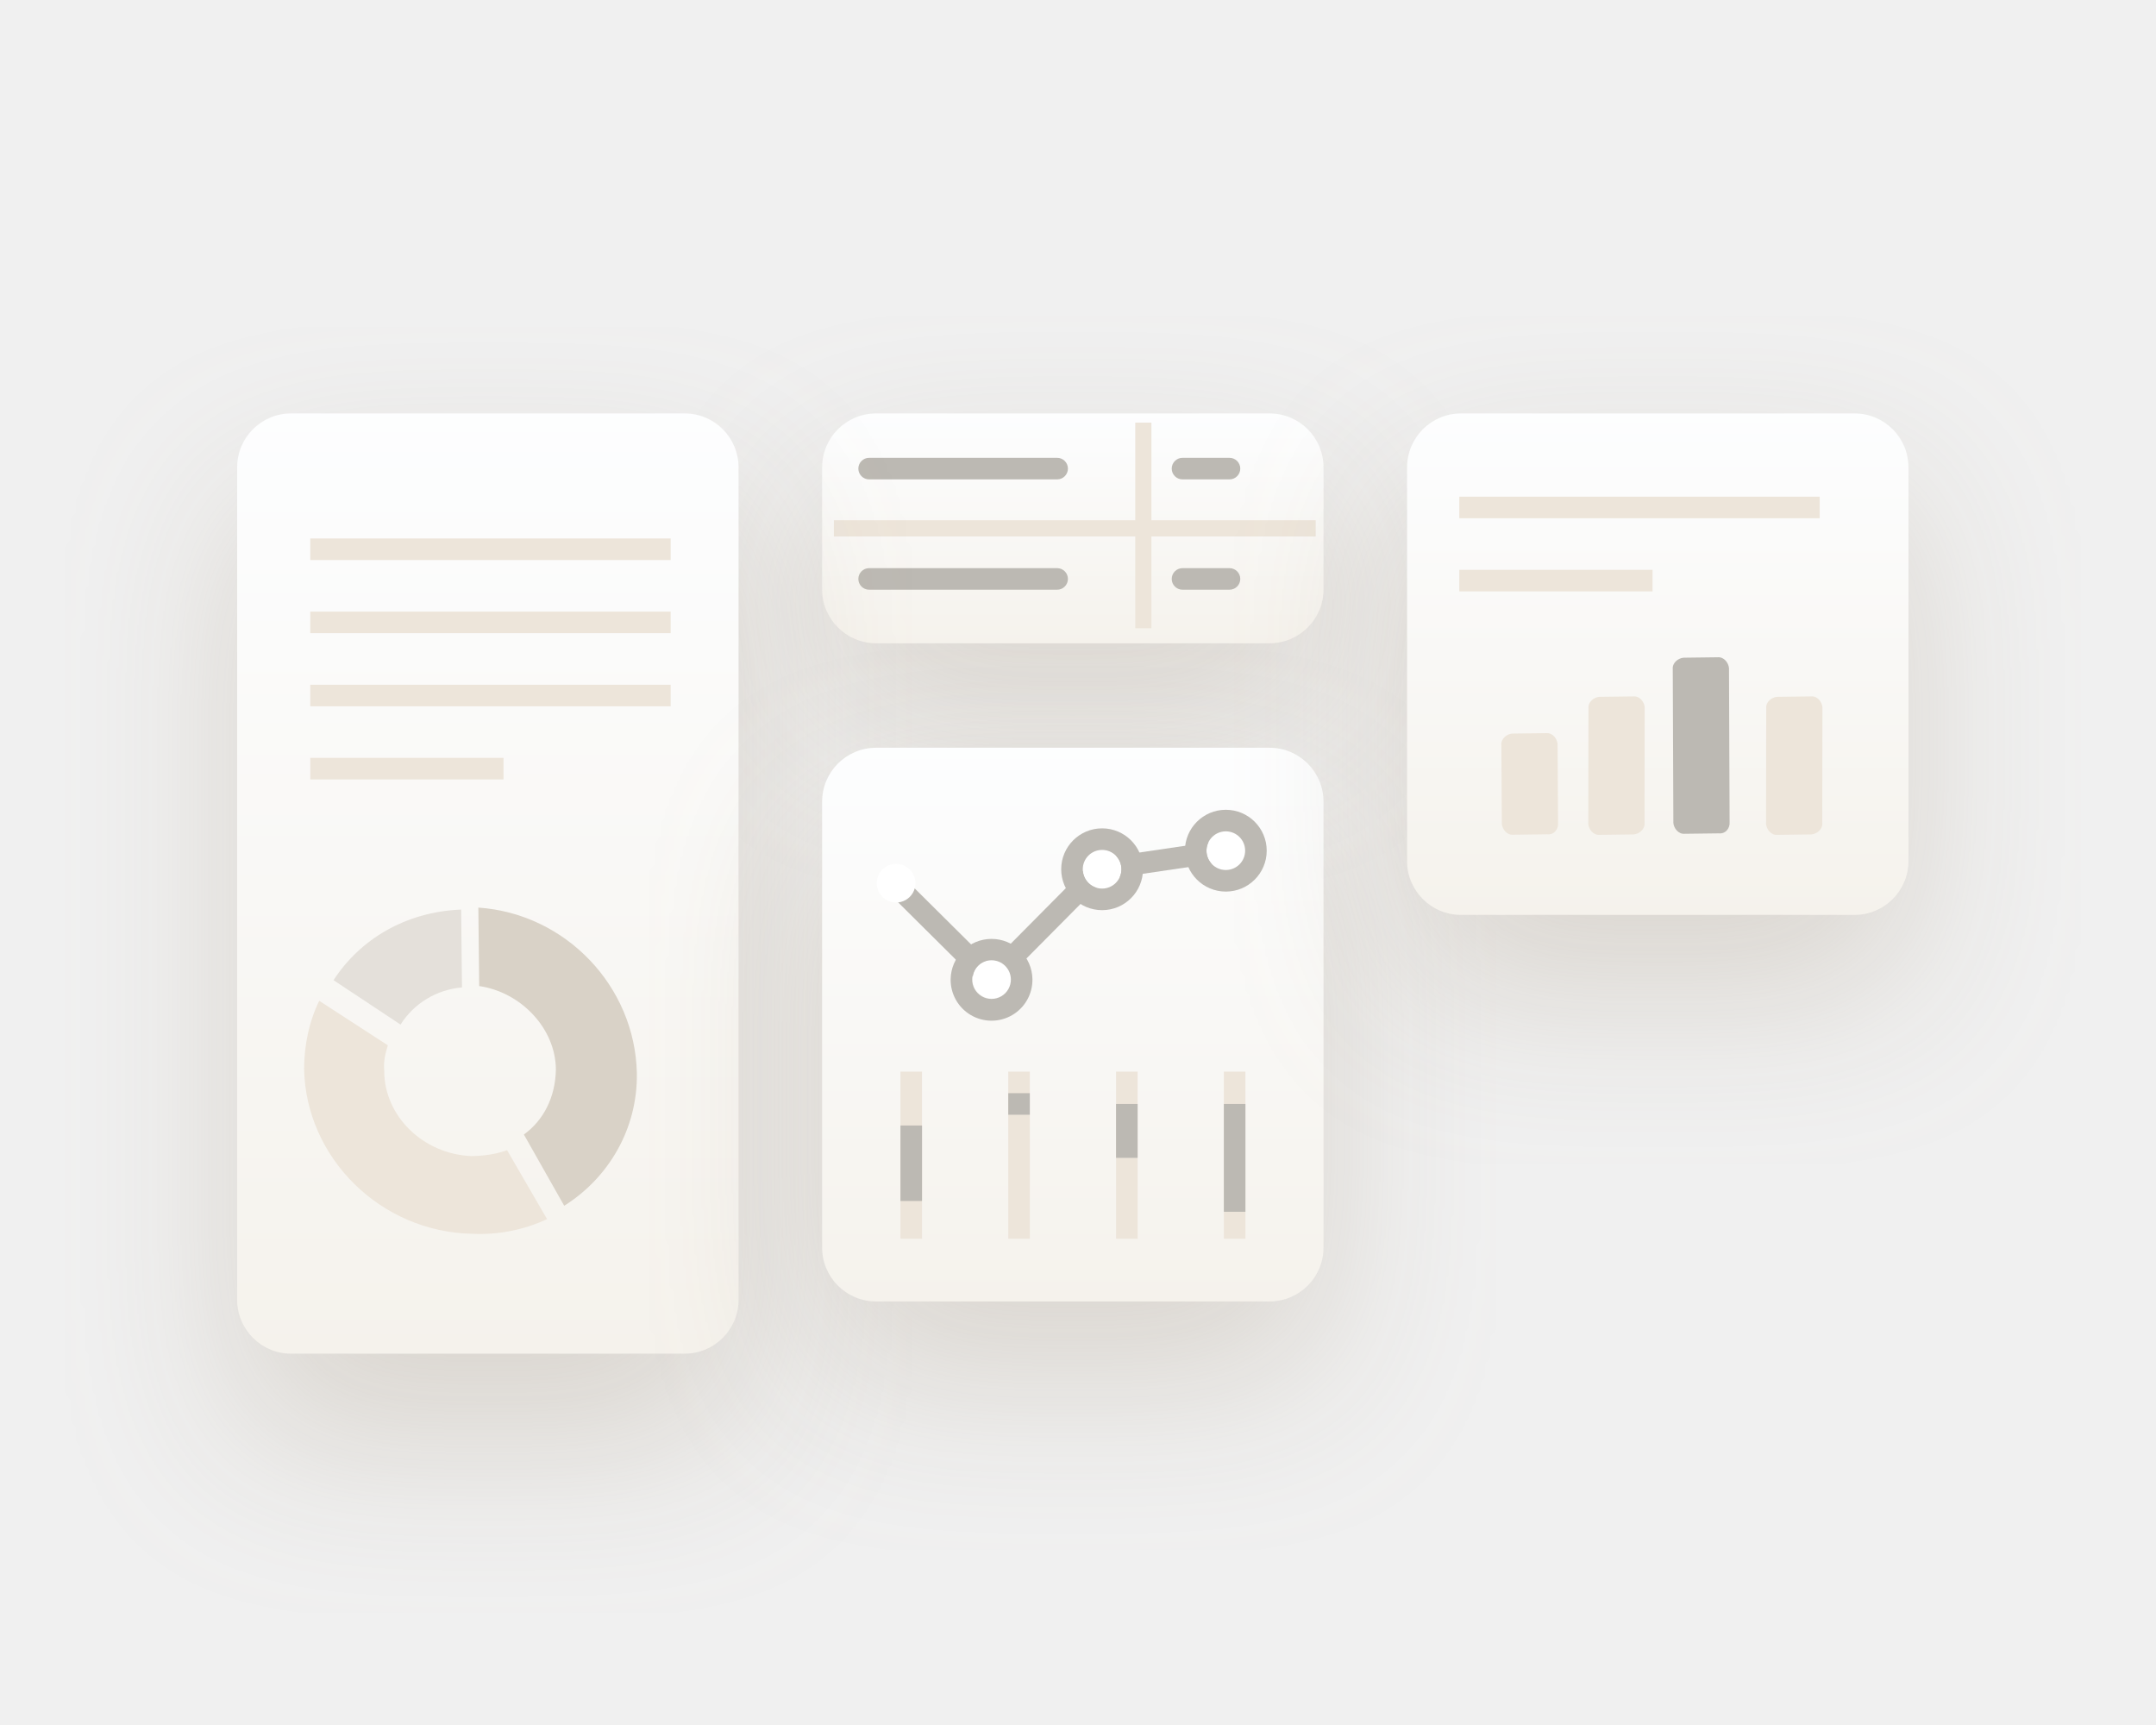
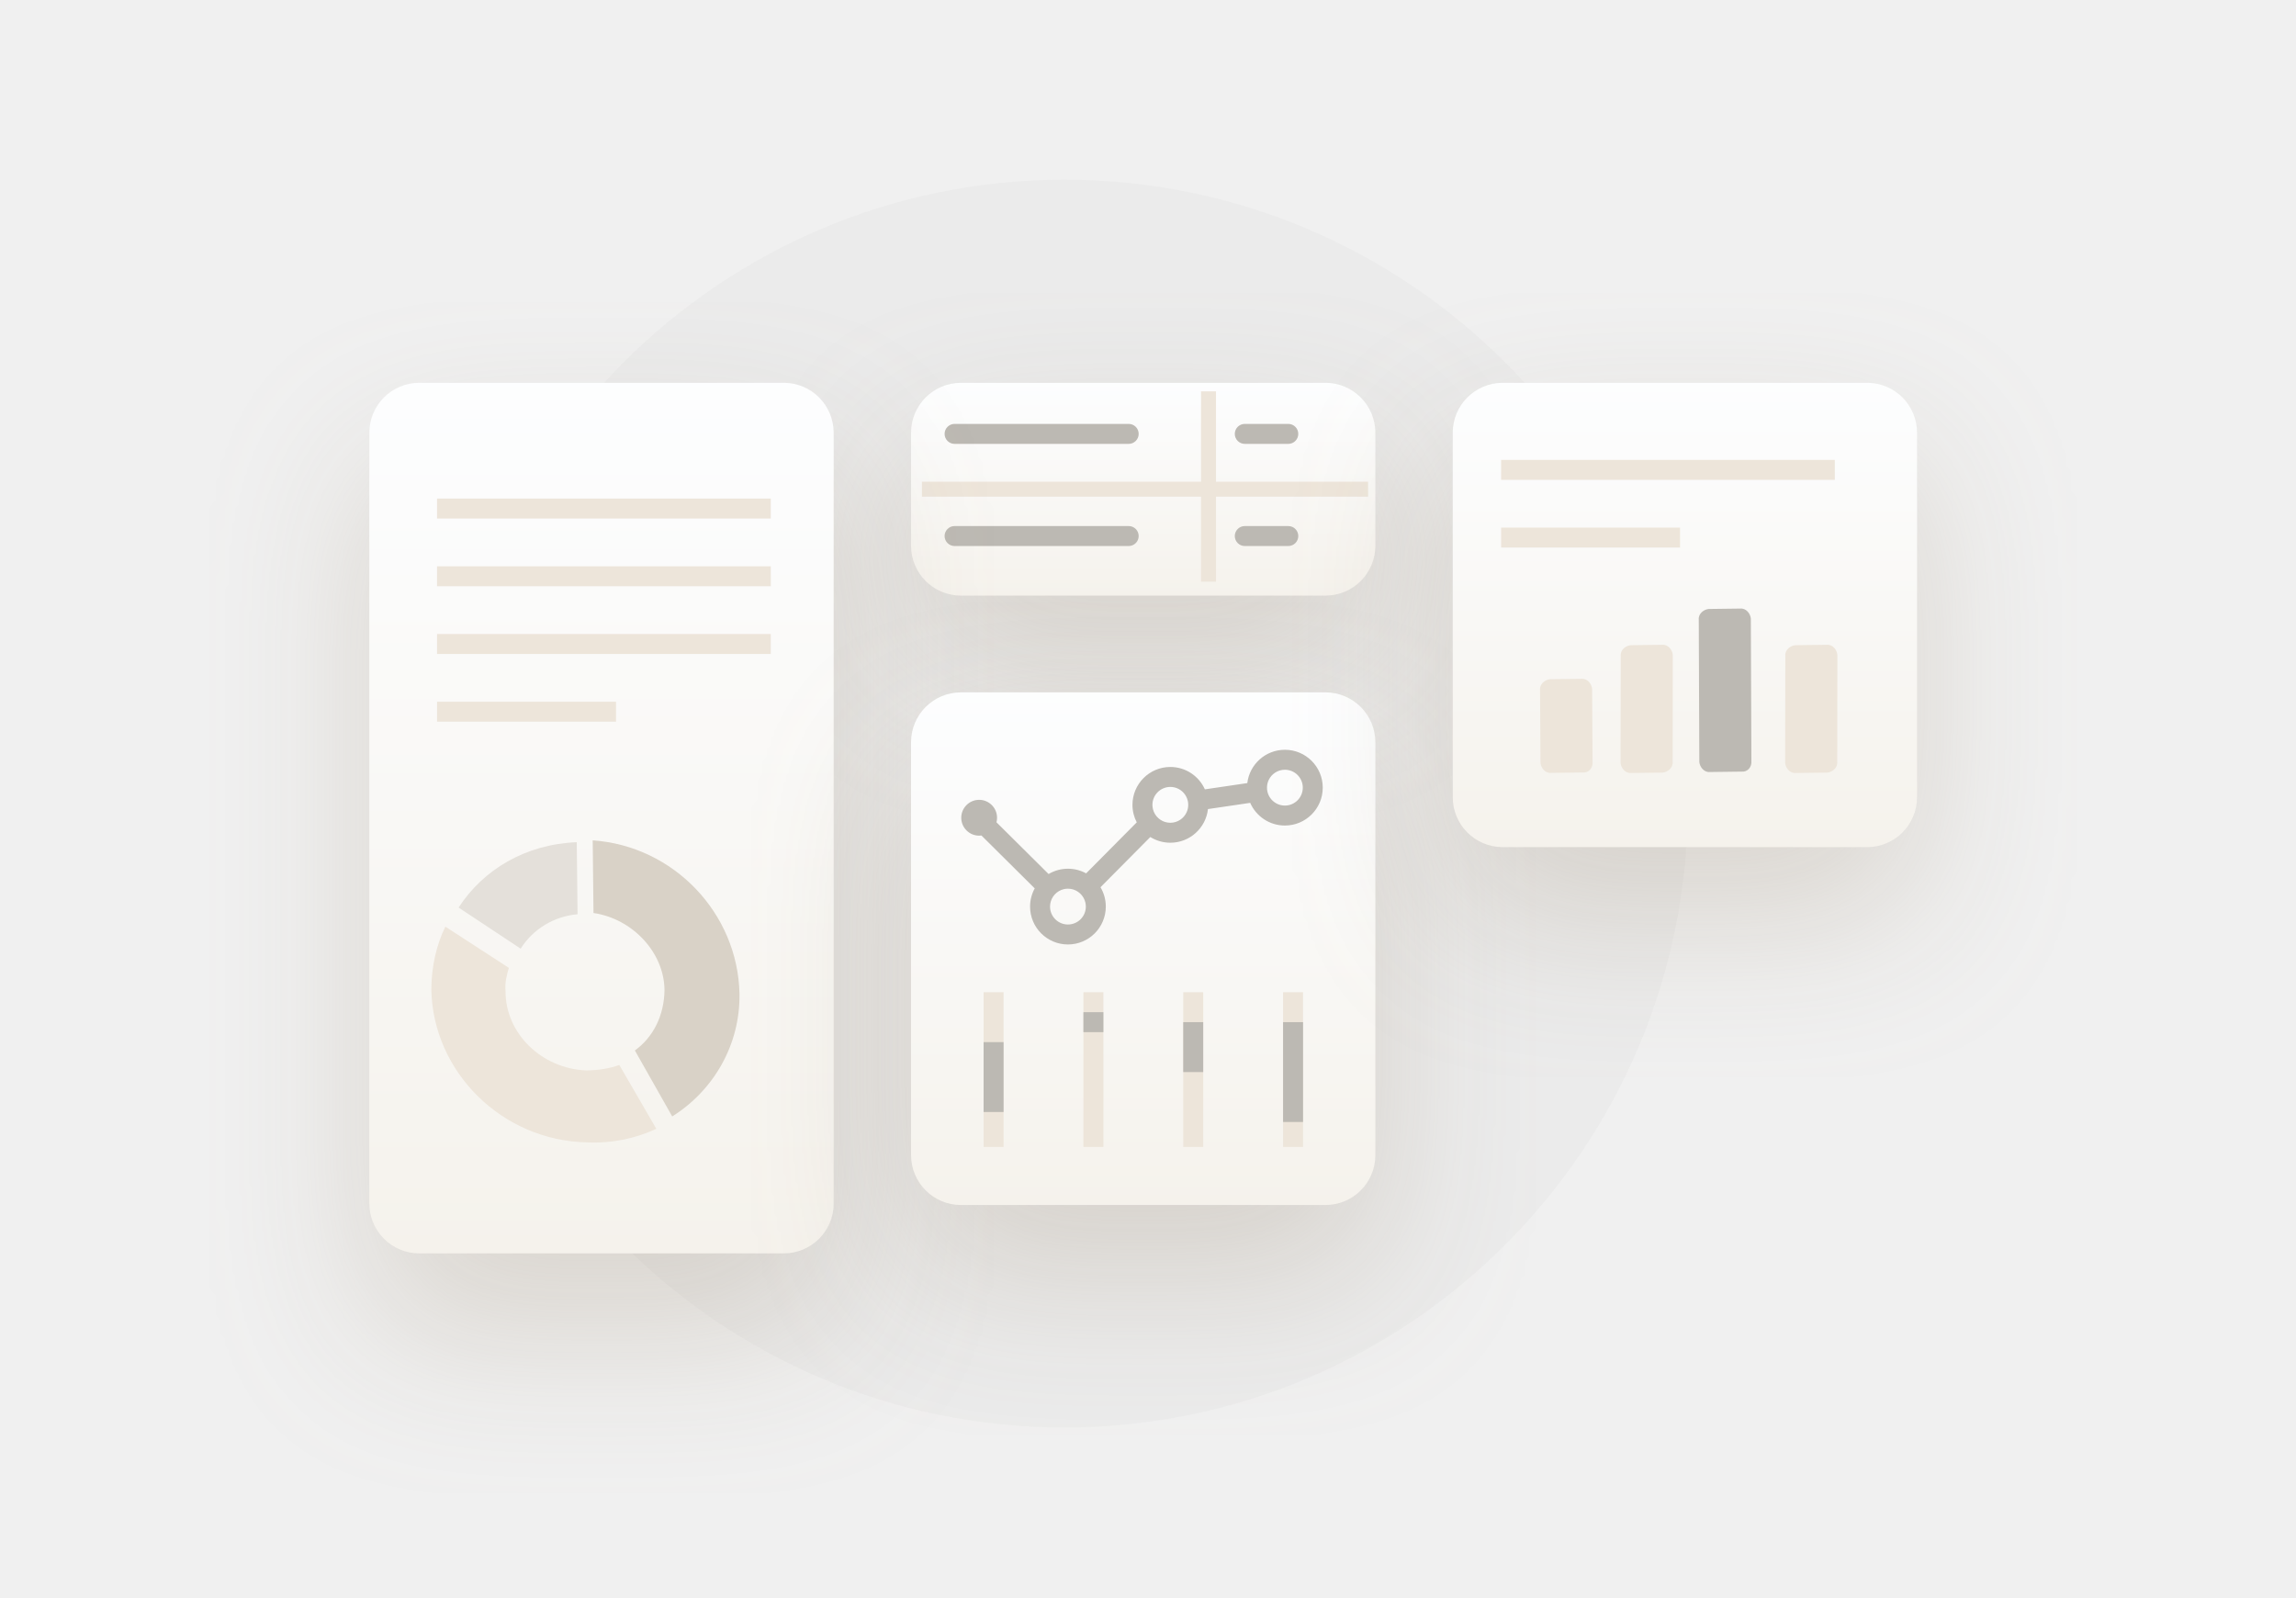
- <svg xmlns="http://www.w3.org/2000/svg" width="200" height="160" fill="none" viewBox="0 0 200 160">
-   <path fill="#F0F0F0" d="M91.621 143c34.493 0 62.455-27.982 62.455-62.5S126.114 18 91.621 18c-34.493 0-62.455 27.982-62.455 62.5S57.128 143 91.621 143Z" />
-   <g filter="url(#a)">
-     <path fill="url(#b)" d="M76.264 43.349a5 5 0 0 1 5-5h36.511a5 5 0 0 1 5 5v11.318a5 5 0 0 1-5 5H81.264a5 5 0 0 1-5-5V43.349Z" />
+ <svg xmlns="http://www.w3.org/2000/svg" width="230" height="160" viewBox="0 0 230 160" fill="none">
+   <path d="M106.621 143C141.114 143 169.076 115.018 169.076 80.5C169.076 45.982 141.114 18 106.621 18C72.128 18 44.166 45.982 44.166 80.5C44.166 115.018 72.128 143 106.621 143Z" fill="#EBEBEB" />
+   <g filter="url(#filter0_d_871_4890)">
+     <path d="M91.264 43.349C91.264 40.587 93.502 38.349 96.264 38.349H132.775C135.537 38.349 137.775 40.587 137.775 43.349V54.667C137.775 57.428 135.537 59.667 132.775 59.667H96.264C93.502 59.667 91.264 57.428 91.264 54.667V43.349Z" fill="url(#paint0_linear_871_4890)" />
  </g>
-   <path fill="#EDE5DA" fill-rule="evenodd" d="M122.048 49.758H77.353v-1.5h44.695v1.5Z" clip-rule="evenodd" />
-   <path fill="#EDE5DA" fill-rule="evenodd" d="M105.31 58.271v-19.07h1.5v19.07h-1.5Z" clip-rule="evenodd" />
-   <path fill="#BCB9B3" fill-rule="evenodd" d="M79.624 43.465a1 1 0 0 1 1-1h17.442a1 1 0 1 1 0 2H80.624a1 1 0 0 1-1-1Zm29.07 0a1 1 0 0 1 1-1h4.36a1 1 0 1 1 0 2h-4.36a1 1 0 0 1-1-1Zm-29.07 10.233a1 1 0 0 1 1-1h17.442a1 1 0 1 1 0 2H80.624a1 1 0 0 1-1-1Zm29.07 0a1 1 0 0 1 1-1h4.36a1 1 0 1 1 0 2h-4.36a1 1 0 0 1-1-1Z" clip-rule="evenodd" />
-   <g filter="url(#c)">
-     <path fill="url(#d)" d="M22 43.349a5 5 0 0 1 5-5h36.512a5 5 0 0 1 5 5v77.209a5 5 0 0 1-5 5H27a5 5 0 0 1-5-5v-77.21Z" />
+   <path d="M92.354 48.258V49.758H120.31L120.31 58.271H121.81L121.81 49.758H137.048V48.258H121.81V39.202H120.31V48.258H92.354Z" fill="#EDE5DA" />
+   <path fill-rule="evenodd" clip-rule="evenodd" d="M94.624 43.465C94.624 42.913 95.072 42.465 95.624 42.465H113.066C113.618 42.465 114.066 42.913 114.066 43.465C114.066 44.017 113.618 44.465 113.066 44.465H95.624C95.072 44.465 94.624 44.017 94.624 43.465Z" fill="#BCB9B3" />
+   <path fill-rule="evenodd" clip-rule="evenodd" d="M123.694 43.465C123.694 42.913 124.142 42.465 124.694 42.465H129.054C129.607 42.465 130.054 42.913 130.054 43.465C130.054 44.017 129.607 44.465 129.054 44.465H124.694C124.142 44.465 123.694 44.017 123.694 43.465Z" fill="#BCB9B3" />
+   <path fill-rule="evenodd" clip-rule="evenodd" d="M94.624 53.698C94.624 53.145 95.072 52.698 95.624 52.698H113.066C113.618 52.698 114.066 53.145 114.066 53.698C114.066 54.25 113.618 54.698 113.066 54.698H95.624C95.072 54.698 94.624 54.25 94.624 53.698Z" fill="#BCB9B3" />
+   <path fill-rule="evenodd" clip-rule="evenodd" d="M123.694 53.698C123.694 53.145 124.142 52.698 124.694 52.698H129.054C129.607 52.698 130.054 53.145 130.054 53.698C130.054 54.25 129.607 54.698 129.054 54.698H124.694C124.142 54.698 123.694 54.25 123.694 53.698Z" fill="#BCB9B3" />
+   <g filter="url(#filter1_d_871_4890)">
+     <path d="M37 43.349C37 40.587 39.239 38.349 42 38.349H78.512C81.273 38.349 83.512 40.587 83.512 43.349V120.558C83.512 123.32 81.273 125.558 78.512 125.558H42C39.239 125.558 37 123.32 37 120.558V43.349Z" fill="url(#paint1_linear_871_4890)" />
  </g>
-   <g filter="url(#e)">
-     <path fill="url(#f)" d="M76.264 74.357a5 5 0 0 1 5-5h36.511a5 5 0 0 1 5 5v41.356a5 5 0 0 1-5 5H81.264a5 5 0 0 1-5-5V74.357Z" />
+   <g filter="url(#filter2_d_871_4890)">
+     <path d="M91.264 74.357C91.264 71.595 93.502 69.357 96.264 69.357H132.775C135.537 69.357 137.775 71.595 137.775 74.357V115.713C137.775 118.475 135.537 120.713 132.775 120.713H96.264C93.502 120.713 91.264 118.475 91.264 115.713V74.357Z" fill="url(#paint2_linear_871_4890)" />
  </g>
-   <g filter="url(#g)">
-     <path fill="url(#h)" d="M130.527 43.349a5 5 0 0 1 5-5h36.512a5 5 0 0 1 5 5V79.86a5 5 0 0 1-5 5h-36.512a5 5 0 0 1-5-5V43.349Z" />
+   <g filter="url(#filter3_d_871_4890)">
+     <path d="M145.527 43.349C145.527 40.587 147.766 38.349 150.527 38.349H187.039C189.8 38.349 192.039 40.587 192.039 43.349V79.861C192.039 82.622 189.8 84.861 187.039 84.861H150.527C147.766 84.861 145.527 82.622 145.527 79.861V43.349Z" fill="url(#paint3_linear_871_4890)" />
  </g>
-   <path fill="#EDE5DA" fill-rule="evenodd" d="M62.213 58.729h-33.43v-2h33.43v2Zm0-6.783h-33.43v-2h33.43v2Zm0 13.566h-33.43v-2h33.43v2ZM168.802 48.07h-33.43v-2h33.43v2ZM46.71 72.295H28.782v-2h17.926v2Zm106.588-17.442h-17.926v-2h17.926v2Z" clip-rule="evenodd" />
-   <path fill="#EDE5DA" d="m143.534 77.383-3.156.04c-.603.054-1.018-.519-1.061-1.003l-.044-7.313c-.054-.605.516-1.022.998-1.066l3.156-.039c.603-.054 1.019.518 1.062 1.002l.044 7.314c.054.605-.385 1.132-.999 1.065Zm8.022.012-3.156.04c-.603.053-1.018-.52-1.062-1.003l.016-10.734c-.054-.605.516-1.022.999-1.065l3.156-.04c.603-.054 1.018.519 1.061 1.003l-.015 10.733c.054.606-.517 1.023-.999 1.066Zm16.488 0-3.156.04c-.603.053-1.019-.52-1.062-1.003l.016-10.734c-.054-.605.516-1.022.998-1.065l3.157-.04c.602-.054 1.018.519 1.061 1.003l-.016 10.733c.054.606-.516 1.023-.998 1.066Z" />
-   <path fill="#BCB9B3" d="m159.446 77.296-3.156.04c-.603.054-1.019-.519-1.062-1.003l-.056-14.264c-.054-.605.517-1.022.999-1.065l3.156-.04c.603-.054 1.018.519 1.062 1.003l.056 14.264c.053.605-.386 1.132-.999 1.065Z" />
-   <path fill="#D9D2C7" d="m44.453 91.46-.08-7.278c8.125.562 14.527 7.303 14.705 15.35.082 5.158-2.617 9.717-6.739 12.307l-3.742-6.608c1.827-1.32 2.932-3.475 2.969-6.045-.029-3.79-3.23-7.16-7.113-7.725Z" />
-   <path fill="#E4E0DA" d="m42.777 84.367.079 7.22c-2.346.2-4.462 1.476-5.699 3.447l-6.217-4.119c2.461-3.793 6.694-6.346 11.837-6.548Z" />
-   <path fill="#EDE5DA" d="m29.613 92.828 6.363 4.128c-.21.727-.42 1.454-.333 2.364-.006 4.198 3.608 7.733 8.096 7.911 1.242-.017 2.343-.199 3.3-.547l3.709 6.394a14.74 14.74 0 0 1-6.931 1.36c-8.524-.159-15.455-7.047-15.609-15.312.014-2.248.49-4.446 1.405-6.298Z" />
-   <path fill="#BCB9B3" fill-rule="evenodd" d="m102.496 81.567 11.362-1.674-.291-1.98-12.021 1.772-9.643 9.719-8.328-8.268-1.409 1.42 9.747 9.677 10.583-10.666Z" clip-rule="evenodd" />
-   <path fill="#fff" d="M83.086 83.712a1.794 1.794 0 1 0-.001-3.587 1.794 1.794 0 0 0 .001 3.587Zm8.894 8.9a1.794 1.794 0 1 0-.001-3.587 1.794 1.794 0 0 0 .001 3.587Z" />
-   <path fill="#BCB9B3" fill-rule="evenodd" d="M95.773 90.818a3.794 3.794 0 1 1-7.587.001 3.794 3.794 0 0 1 7.587 0Zm-2 0a1.794 1.794 0 1 1-3.587.001 1.794 1.794 0 0 1 3.587 0Z" clip-rule="evenodd" />
-   <path fill="#fff" d="M102.237 82.42a1.794 1.794 0 1 0-.002-3.588 1.794 1.794 0 0 0 .002 3.588Z" />
-   <path fill="#BCB9B3" fill-rule="evenodd" d="M106.03 80.626a3.794 3.794 0 1 1-7.588.001 3.794 3.794 0 0 1 7.588-.001Zm-2 0a1.794 1.794 0 1 1-3.588 0 1.794 1.794 0 0 1 3.588 0Z" clip-rule="evenodd" />
-   <path fill="#fff" d="M113.713 80.698a1.794 1.794 0 1 0-.002-3.588 1.794 1.794 0 0 0 .002 3.588Z" />
-   <path fill="#BCB9B3" fill-rule="evenodd" d="M117.506 78.903a3.794 3.794 0 1 1-7.588.001 3.794 3.794 0 0 1 7.588 0Zm-2 0a1.794 1.794 0 1 1-3.588.001 1.794 1.794 0 0 1 3.588 0Z" clip-rule="evenodd" />
-   <path fill="#EDE5DA" fill-rule="evenodd" d="M83.531 114.896v-15.5h2v15.5h-2Z" clip-rule="evenodd" />
-   <path fill="#BCB9B3" fill-rule="evenodd" d="M83.531 111.396v-7h2v7h-2Z" clip-rule="evenodd" />
-   <path fill="#EDE5DA" fill-rule="evenodd" d="M93.531 114.896v-15.5h2v15.5h-2Z" clip-rule="evenodd" />
-   <path fill="#BCB9B3" fill-rule="evenodd" d="M93.531 103.396v-2h2v2h-2Z" clip-rule="evenodd" />
-   <path fill="#EDE5DA" fill-rule="evenodd" d="M103.531 114.896v-15.5h2v15.5h-2Z" clip-rule="evenodd" />
-   <path fill="#BCB9B3" fill-rule="evenodd" d="M103.531 107.396v-5h2v5h-2Z" clip-rule="evenodd" />
-   <path fill="#EDE5DA" fill-rule="evenodd" d="M113.531 114.896v-15.5h2v15.5h-2Z" clip-rule="evenodd" />
-   <path fill="#BCB9B3" fill-rule="evenodd" d="M113.531 112.396v-10h2v10h-2Z" clip-rule="evenodd" />
+   <path fill-rule="evenodd" clip-rule="evenodd" d="M183.802 48.07H150.372V46.07H183.802V48.07Z" fill="#EDE5DA" />
+   <path fill-rule="evenodd" clip-rule="evenodd" d="M168.298 54.853H150.372V52.853H168.298V54.853Z" fill="#EDE5DA" />
+   <path d="M158.534 77.383L155.378 77.423C154.775 77.477 154.36 76.904 154.317 76.42L154.273 69.107C154.219 68.502 154.789 68.085 155.271 68.041L158.427 68.002C159.03 67.948 159.446 68.52 159.489 69.004L159.533 76.318C159.587 76.923 159.148 77.45 158.534 77.383Z" fill="#EDE5DA" />
+   <path d="M166.556 77.395L163.4 77.434C162.797 77.488 162.382 76.916 162.339 76.432L162.354 65.698C162.3 65.093 162.871 64.676 163.353 64.633L166.509 64.593C167.112 64.539 167.527 65.112 167.57 65.596L167.555 76.33C167.609 76.935 167.038 77.352 166.556 77.395Z" fill="#EDE5DA" />
+   <path d="M183.044 77.395L179.888 77.434C179.285 77.488 178.869 76.916 178.826 76.432L178.842 65.698C178.788 65.093 179.358 64.676 179.84 64.633L182.996 64.593C183.599 64.539 184.015 65.112 184.058 65.596L184.042 76.33C184.096 76.935 183.526 77.352 183.044 77.395Z" fill="#EDE5DA" />
+   <path d="M174.446 77.296L171.29 77.336C170.687 77.39 170.271 76.817 170.228 76.333L170.172 62.069C170.118 61.464 170.689 61.047 171.171 61.004L174.327 60.964C174.93 60.91 175.346 61.483 175.389 61.967L175.445 76.231C175.499 76.836 175.059 77.363 174.446 77.296Z" fill="#BCB9B3" />
+   <path d="M43.783 51.946H77.213V49.946H43.783V51.946Z" fill="#EDE5DA" />
+   <path d="M43.783 58.729H77.213V56.729H43.783V58.729Z" fill="#EDE5DA" />
+   <path d="M77.213 65.512H43.783V63.512H77.213V65.512Z" fill="#EDE5DA" />
+   <path d="M43.783 72.295H61.709V70.295H43.783V72.295Z" fill="#EDE5DA" />
+   <path d="M59.453 91.461L59.373 84.182C67.498 84.744 73.9 91.485 74.078 99.531C74.16 104.69 71.461 109.249 67.339 111.839L63.597 105.231C65.424 103.911 66.529 101.756 66.566 99.186C66.537 95.396 63.337 92.026 59.453 91.461Z" fill="#D9D2C7" />
+   <path d="M57.777 84.367L57.856 91.586C55.51 91.787 53.394 93.063 52.157 95.034L45.94 90.915C48.401 87.122 52.634 84.569 57.777 84.367Z" fill="#E4E0DA" />
+   <path d="M44.613 92.828L50.976 96.956C50.766 97.683 50.556 98.41 50.643 99.32C50.637 103.518 54.251 107.053 58.739 107.231C59.981 107.214 61.081 107.032 62.039 106.684L65.748 113.078C63.657 114.055 61.291 114.552 58.817 114.438C50.293 114.279 43.362 107.391 43.208 99.126C43.222 96.878 43.698 94.68 44.613 92.828Z" fill="#EDE5DA" />
+   <path fill-rule="evenodd" clip-rule="evenodd" d="M99.879 81.918C99.879 80.927 99.076 80.123 98.086 80.123C97.096 80.123 96.293 80.927 96.293 81.918C96.293 82.909 97.096 83.712 98.086 83.712C98.164 83.712 98.241 83.707 98.316 83.697L103.653 88.995C103.356 89.536 103.187 90.158 103.187 90.818C103.187 92.912 104.884 94.612 106.98 94.612C109.076 94.612 110.773 92.912 110.773 90.818C110.773 90.11 110.579 89.447 110.241 88.879L115.233 83.848C115.814 84.21 116.501 84.42 117.237 84.42C119.19 84.42 120.796 82.944 121.007 81.049L125.237 80.426C125.824 81.763 127.158 82.698 128.713 82.698C130.809 82.698 132.506 80.997 132.506 78.903C132.506 76.809 130.809 75.109 128.713 75.109C126.771 75.109 125.172 76.567 124.947 78.447L120.699 79.073C120.106 77.752 118.78 76.831 117.237 76.831C115.141 76.831 113.444 78.531 113.444 80.626C113.444 81.258 113.599 81.855 113.872 82.379L108.802 87.489C108.261 87.192 107.641 87.024 106.98 87.024C106.272 87.024 105.609 87.218 105.042 87.556L99.821 82.373C99.859 82.228 99.879 82.075 99.879 81.918ZM108.773 90.818C108.773 91.809 107.97 92.612 106.98 92.612C105.99 92.612 105.187 91.809 105.187 90.818C105.187 90.723 105.194 90.63 105.208 90.54C105.321 89.817 105.865 89.237 106.568 89.071C106.7 89.04 106.838 89.024 106.98 89.024C107.075 89.024 107.168 89.031 107.258 89.045C107.981 89.158 108.56 89.702 108.726 90.406C108.757 90.538 108.773 90.676 108.773 90.818ZM115.444 80.626C115.444 79.635 116.247 78.831 117.237 78.831C117.749 78.831 118.212 79.046 118.538 79.391C118.843 79.713 119.03 80.147 119.03 80.626C119.03 80.889 118.973 81.139 118.872 81.364C118.59 81.987 117.964 82.42 117.237 82.42C117.059 82.42 116.886 82.394 116.724 82.346C116.033 82.139 115.518 81.529 115.451 80.788C115.446 80.735 115.444 80.68 115.444 80.626ZM130.506 78.903C130.506 79.894 129.703 80.698 128.713 80.698C128.187 80.698 127.713 80.471 127.385 80.109C127.096 79.791 126.92 79.368 126.92 78.903C126.92 78.627 126.982 78.365 127.094 78.131C127.382 77.526 127.999 77.109 128.713 77.109C129.703 77.109 130.506 77.912 130.506 78.903Z" fill="#BCB9B3" />
+   <path fill-rule="evenodd" clip-rule="evenodd" d="M98.531 114.895V99.395H100.531V114.895H98.531Z" fill="#EDE5DA" />
+   <path fill-rule="evenodd" clip-rule="evenodd" d="M98.531 111.395V104.395H100.531V111.395H98.531Z" fill="#BCB9B3" />
+   <path fill-rule="evenodd" clip-rule="evenodd" d="M108.531 114.895V99.395H110.531V114.895H108.531Z" fill="#EDE5DA" />
+   <path fill-rule="evenodd" clip-rule="evenodd" d="M108.531 103.395V101.395H110.531V103.395H108.531Z" fill="#BCB9B3" />
+   <path fill-rule="evenodd" clip-rule="evenodd" d="M118.531 114.895V99.395H120.531V114.895H118.531Z" fill="#EDE5DA" />
+   <path fill-rule="evenodd" clip-rule="evenodd" d="M118.531 107.395V102.395H120.531V107.395H118.531Z" fill="#BCB9B3" />
+   <path fill-rule="evenodd" clip-rule="evenodd" d="M128.531 114.895V99.395H130.531V114.895H128.531Z" fill="#EDE5DA" />
+   <path fill-rule="evenodd" clip-rule="evenodd" d="M128.531 112.395V102.395H130.531V112.395H128.531Z" fill="#BCB9B3" />
  <defs>
-     <linearGradient id="b" x1="99.504" x2="99.504" y1="37.856" y2="59.897" gradientUnits="userSpaceOnUse">
-       <stop stop-color="#FDFEFF" />
-       <stop offset=".996" stop-color="#F5F2EC" />
-     </linearGradient>
-     <linearGradient id="d" x1="45.241" x2="45.241" y1="36.332" y2="126.498" gradientUnits="userSpaceOnUse">
-       <stop stop-color="#FDFEFF" />
-       <stop offset=".996" stop-color="#F5F2EC" />
-     </linearGradient>
-     <linearGradient id="f" x1="99.504" x2="99.504" y1="68.169" y2="121.267" gradientUnits="userSpaceOnUse">
-       <stop stop-color="#FDFEFF" />
-       <stop offset=".996" stop-color="#F5F2EC" />
-     </linearGradient>
-     <linearGradient id="h" x1="153.768" x2="153.768" y1="37.273" y2="85.362" gradientUnits="userSpaceOnUse">
-       <stop stop-color="#FDFEFF" />
-       <stop offset=".996" stop-color="#F5F2EC" />
-     </linearGradient>
-     <filter id="a" width="78.512" height="53.318" x="60.264" y="29.349" color-interpolation-filters="sRGB" filterUnits="userSpaceOnUse">
+     <filter id="filter0_d_871_4890" x="75.264" y="29.349" width="78.512" height="53.318" filterUnits="userSpaceOnUse" color-interpolation-filters="sRGB">
      <feFlood flood-opacity="0" result="BackgroundImageFix" />
-       <feColorMatrix in="SourceAlpha" result="hardAlpha" values="0 0 0 0 0 0 0 0 0 0 0 0 0 0 0 0 0 0 127 0" />
+       <feColorMatrix in="SourceAlpha" type="matrix" values="0 0 0 0 0 0 0 0 0 0 0 0 0 0 0 0 0 0 127 0" result="hardAlpha" />
      <feOffset dy="7" />
      <feGaussianBlur stdDeviation="8" />
-       <feColorMatrix values="0 0 0 0 0.576 0 0 0 0 0.502 0 0 0 0 0.396 0 0 0 0.24 0" />
-       <feBlend in2="BackgroundImageFix" result="effect1_dropShadow_871_4890" />
-       <feBlend in="SourceGraphic" in2="effect1_dropShadow_871_4890" result="shape" />
+       <feColorMatrix type="matrix" values="0 0 0 0 0.576 0 0 0 0 0.502 0 0 0 0 0.396 0 0 0 0.24 0" />
+       <feBlend mode="normal" in2="BackgroundImageFix" result="effect1_dropShadow_871_4890" />
+       <feBlend mode="normal" in="SourceGraphic" in2="effect1_dropShadow_871_4890" result="shape" />
    </filter>
-     <filter id="c" width="78.512" height="119.209" x="6" y="30.349" color-interpolation-filters="sRGB" filterUnits="userSpaceOnUse">
+     <filter id="filter1_d_871_4890" x="21" y="30.349" width="78.512" height="119.209" filterUnits="userSpaceOnUse" color-interpolation-filters="sRGB">
      <feFlood flood-opacity="0" result="BackgroundImageFix" />
-       <feColorMatrix in="SourceAlpha" result="hardAlpha" values="0 0 0 0 0 0 0 0 0 0 0 0 0 0 0 0 0 0 127 0" />
+       <feColorMatrix in="SourceAlpha" type="matrix" values="0 0 0 0 0 0 0 0 0 0 0 0 0 0 0 0 0 0 127 0" result="hardAlpha" />
      <feOffset dy="8" />
      <feGaussianBlur stdDeviation="8" />
-       <feColorMatrix values="0 0 0 0 0.576 0 0 0 0 0.502 0 0 0 0 0.396 0 0 0 0.24 0" />
-       <feBlend in2="BackgroundImageFix" result="effect1_dropShadow_871_4890" />
-       <feBlend in="SourceGraphic" in2="effect1_dropShadow_871_4890" result="shape" />
+       <feColorMatrix type="matrix" values="0 0 0 0 0.576 0 0 0 0 0.502 0 0 0 0 0.396 0 0 0 0.24 0" />
+       <feBlend mode="normal" in2="BackgroundImageFix" result="effect1_dropShadow_871_4890" />
+       <feBlend mode="normal" in="SourceGraphic" in2="effect1_dropShadow_871_4890" result="shape" />
    </filter>
-     <filter id="e" width="78.512" height="83.357" x="60.264" y="60.357" color-interpolation-filters="sRGB" filterUnits="userSpaceOnUse">
+     <filter id="filter2_d_871_4890" x="75.264" y="60.357" width="78.512" height="83.357" filterUnits="userSpaceOnUse" color-interpolation-filters="sRGB">
      <feFlood flood-opacity="0" result="BackgroundImageFix" />
-       <feColorMatrix in="SourceAlpha" result="hardAlpha" values="0 0 0 0 0 0 0 0 0 0 0 0 0 0 0 0 0 0 127 0" />
+       <feColorMatrix in="SourceAlpha" type="matrix" values="0 0 0 0 0 0 0 0 0 0 0 0 0 0 0 0 0 0 127 0" result="hardAlpha" />
      <feOffset dy="7" />
      <feGaussianBlur stdDeviation="8" />
-       <feColorMatrix values="0 0 0 0 0.576 0 0 0 0 0.502 0 0 0 0 0.396 0 0 0 0.24 0" />
-       <feBlend in2="BackgroundImageFix" result="effect1_dropShadow_871_4890" />
-       <feBlend in="SourceGraphic" in2="effect1_dropShadow_871_4890" result="shape" />
+       <feColorMatrix type="matrix" values="0 0 0 0 0.576 0 0 0 0 0.502 0 0 0 0 0.396 0 0 0 0.24 0" />
+       <feBlend mode="normal" in2="BackgroundImageFix" result="effect1_dropShadow_871_4890" />
+       <feBlend mode="normal" in="SourceGraphic" in2="effect1_dropShadow_871_4890" result="shape" />
    </filter>
-     <filter id="g" width="78.512" height="78.512" x="114.527" y="29.349" color-interpolation-filters="sRGB" filterUnits="userSpaceOnUse">
+     <filter id="filter3_d_871_4890" x="129.527" y="29.349" width="78.512" height="78.512" filterUnits="userSpaceOnUse" color-interpolation-filters="sRGB">
      <feFlood flood-opacity="0" result="BackgroundImageFix" />
-       <feColorMatrix in="SourceAlpha" result="hardAlpha" values="0 0 0 0 0 0 0 0 0 0 0 0 0 0 0 0 0 0 127 0" />
+       <feColorMatrix in="SourceAlpha" type="matrix" values="0 0 0 0 0 0 0 0 0 0 0 0 0 0 0 0 0 0 127 0" result="hardAlpha" />
      <feOffset dy="7" />
      <feGaussianBlur stdDeviation="8" />
-       <feColorMatrix values="0 0 0 0 0.576 0 0 0 0 0.502 0 0 0 0 0.396 0 0 0 0.24 0" />
-       <feBlend in2="BackgroundImageFix" result="effect1_dropShadow_871_4890" />
-       <feBlend in="SourceGraphic" in2="effect1_dropShadow_871_4890" result="shape" />
+       <feColorMatrix type="matrix" values="0 0 0 0 0.576 0 0 0 0 0.502 0 0 0 0 0.396 0 0 0 0.24 0" />
+       <feBlend mode="normal" in2="BackgroundImageFix" result="effect1_dropShadow_871_4890" />
+       <feBlend mode="normal" in="SourceGraphic" in2="effect1_dropShadow_871_4890" result="shape" />
    </filter>
+     <linearGradient id="paint0_linear_871_4890" x1="114.504" y1="37.856" x2="114.504" y2="59.897" gradientUnits="userSpaceOnUse">
+       <stop stop-color="#FDFEFF" />
+       <stop offset="0.996" stop-color="#F5F2EC" />
+     </linearGradient>
+     <linearGradient id="paint1_linear_871_4890" x1="60.241" y1="36.332" x2="60.241" y2="126.498" gradientUnits="userSpaceOnUse">
+       <stop stop-color="#FDFEFF" />
+       <stop offset="0.996" stop-color="#F5F2EC" />
+     </linearGradient>
+     <linearGradient id="paint2_linear_871_4890" x1="114.504" y1="68.169" x2="114.504" y2="121.267" gradientUnits="userSpaceOnUse">
+       <stop stop-color="#FDFEFF" />
+       <stop offset="0.996" stop-color="#F5F2EC" />
+     </linearGradient>
+     <linearGradient id="paint3_linear_871_4890" x1="168.768" y1="37.273" x2="168.768" y2="85.362" gradientUnits="userSpaceOnUse">
+       <stop stop-color="#FDFEFF" />
+       <stop offset="0.996" stop-color="#F5F2EC" />
+     </linearGradient>
  </defs>
</svg>
